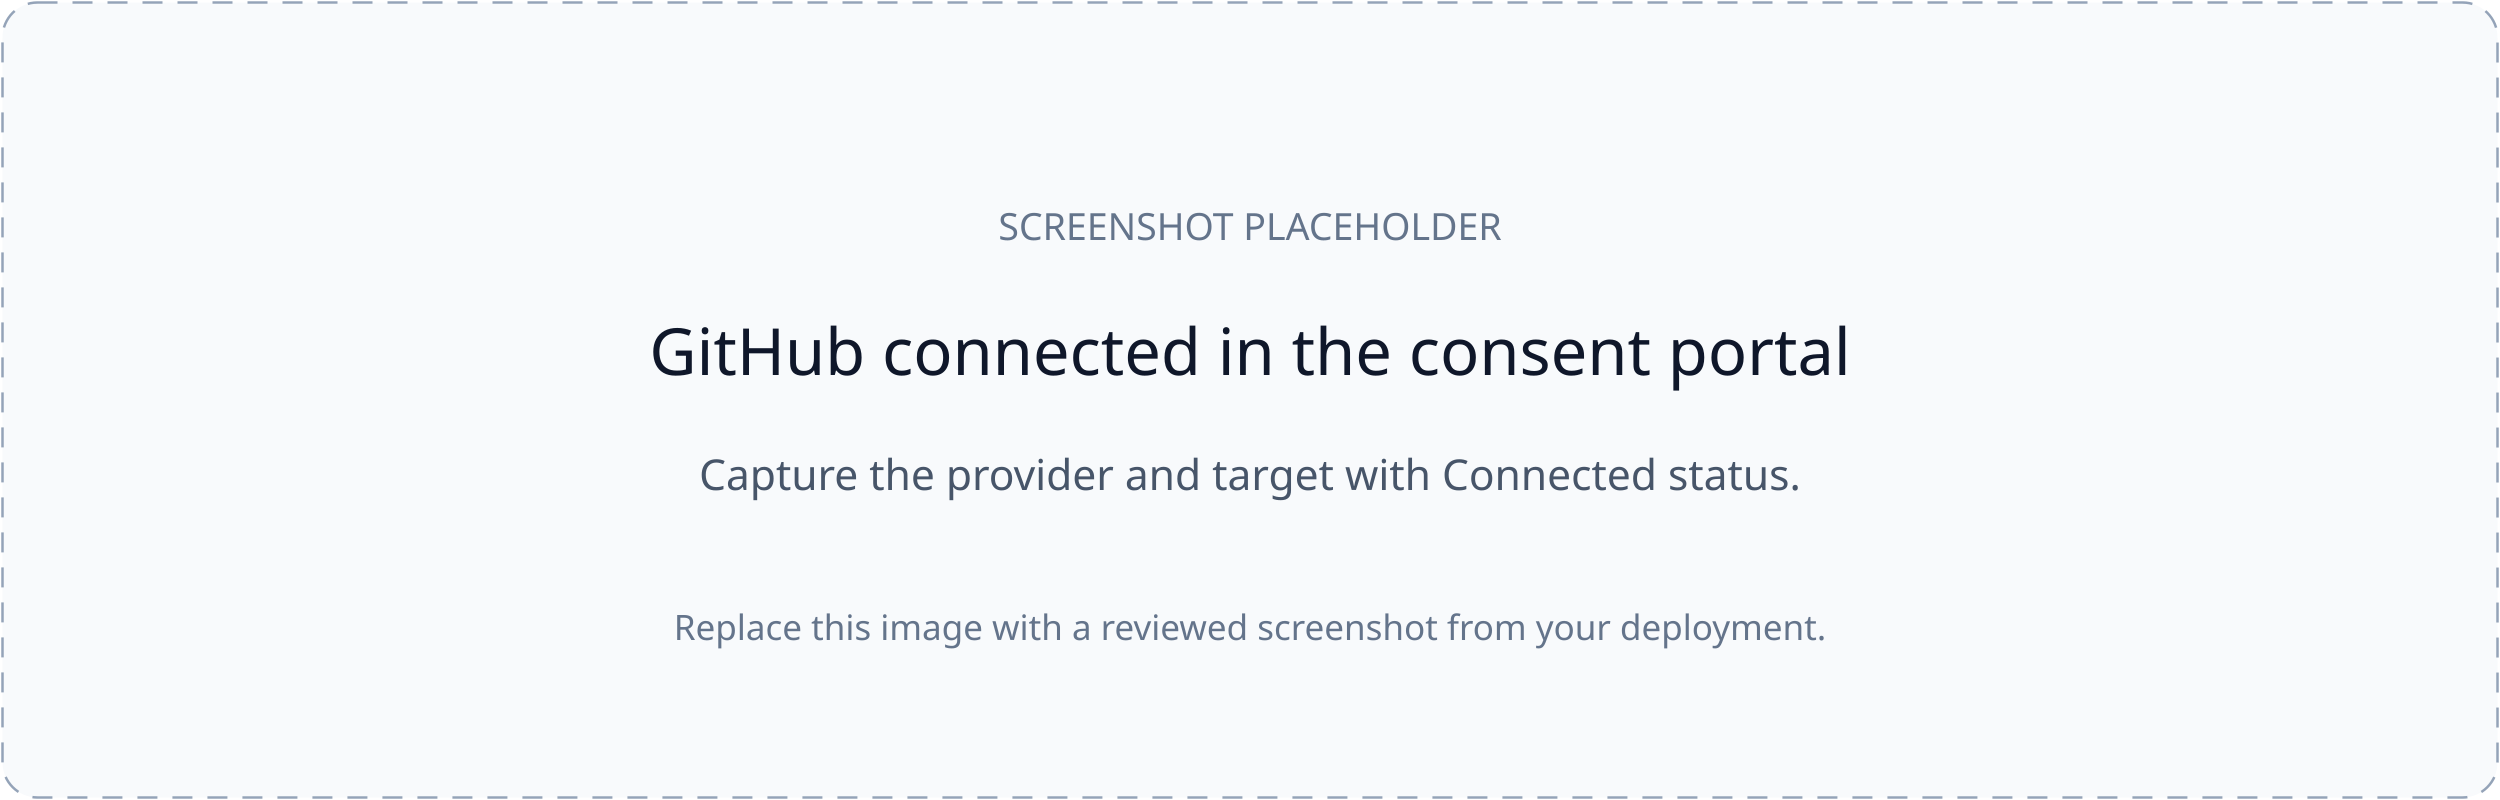
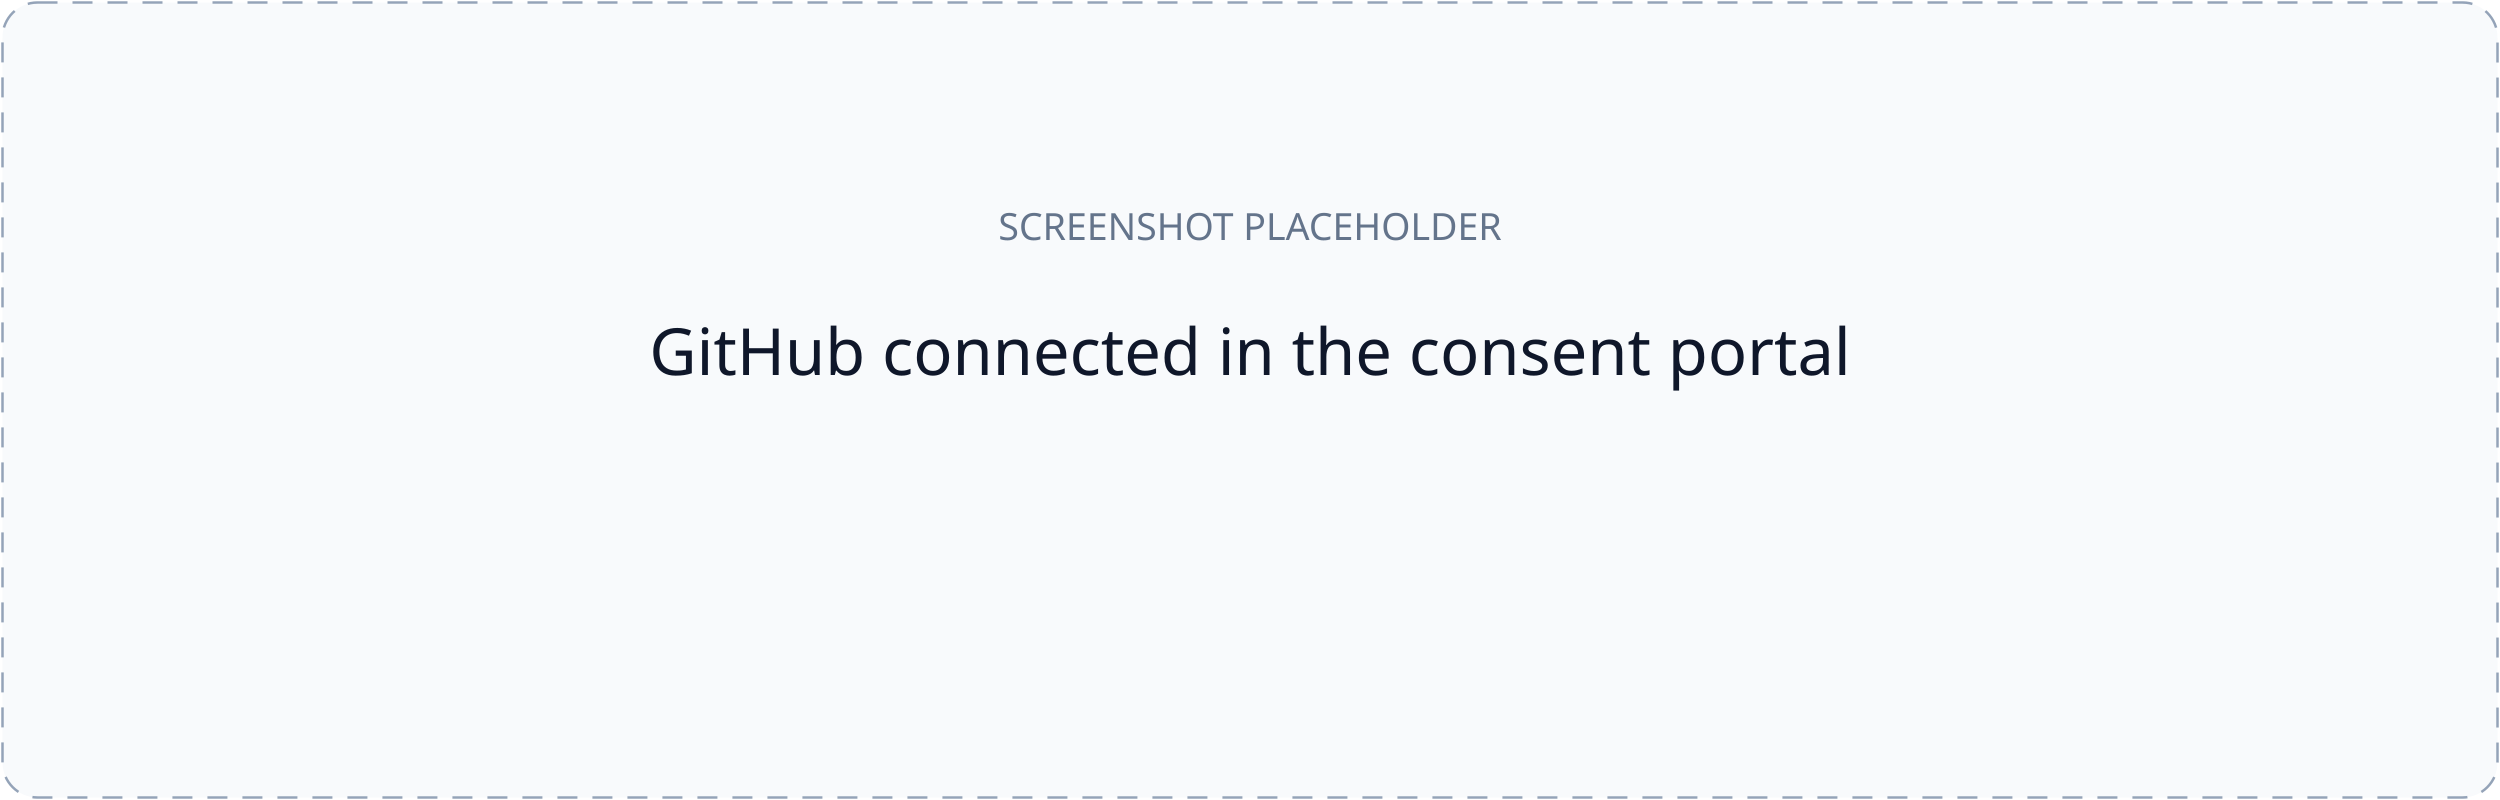
<svg xmlns="http://www.w3.org/2000/svg" width="1000" height="320" viewBox="0 0 1000 320" role="img" aria-labelledby="title desc">
  <rect x="1" y="1" width="998" height="318" rx="14" fill="#f8fafc" stroke="#94a3b8" stroke-dasharray="8 6" />
  <text x="500" y="96" text-anchor="middle" font-family="sans-serif" font-size="15" fill="#64748b">SCREENSHOT PLACEHOLDER</text>
  <text x="500" y="150" text-anchor="middle" font-family="sans-serif" font-size="26" fill="#0f172a">GitHub connected in the consent portal</text>
-   <text x="500" y="196" text-anchor="middle" font-family="sans-serif" font-size="17" fill="#475569">Capture the provider and target with Connected status.</text>
-   <text x="500" y="256" text-anchor="middle" font-family="sans-serif" font-size="14" fill="#64748b">Replace this image with a reviewed screenshot from your deployment.</text>
</svg>
